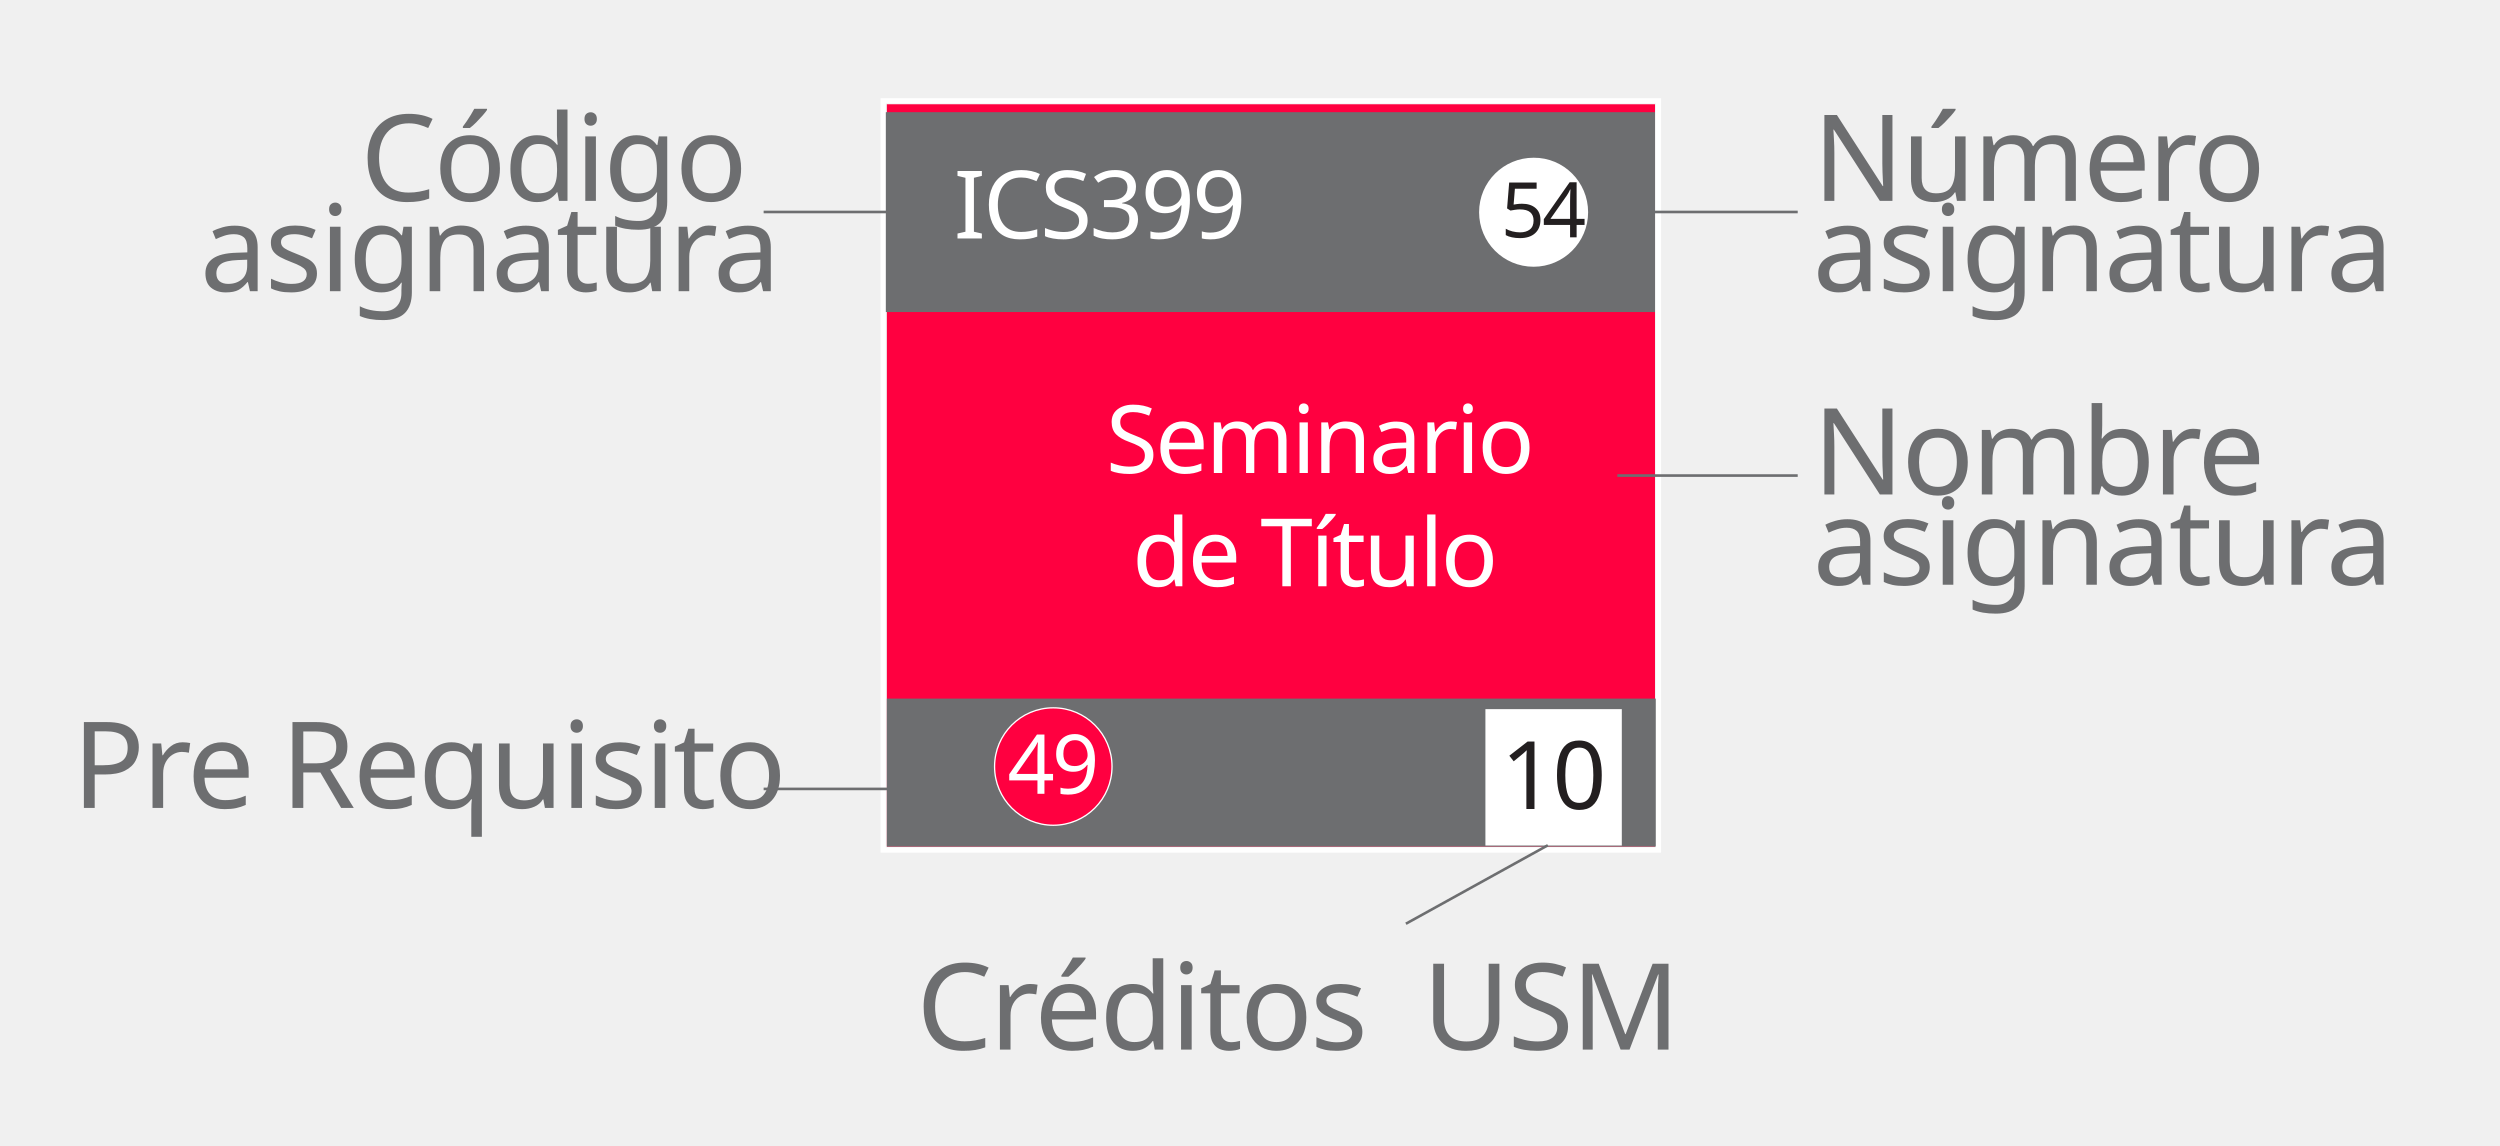
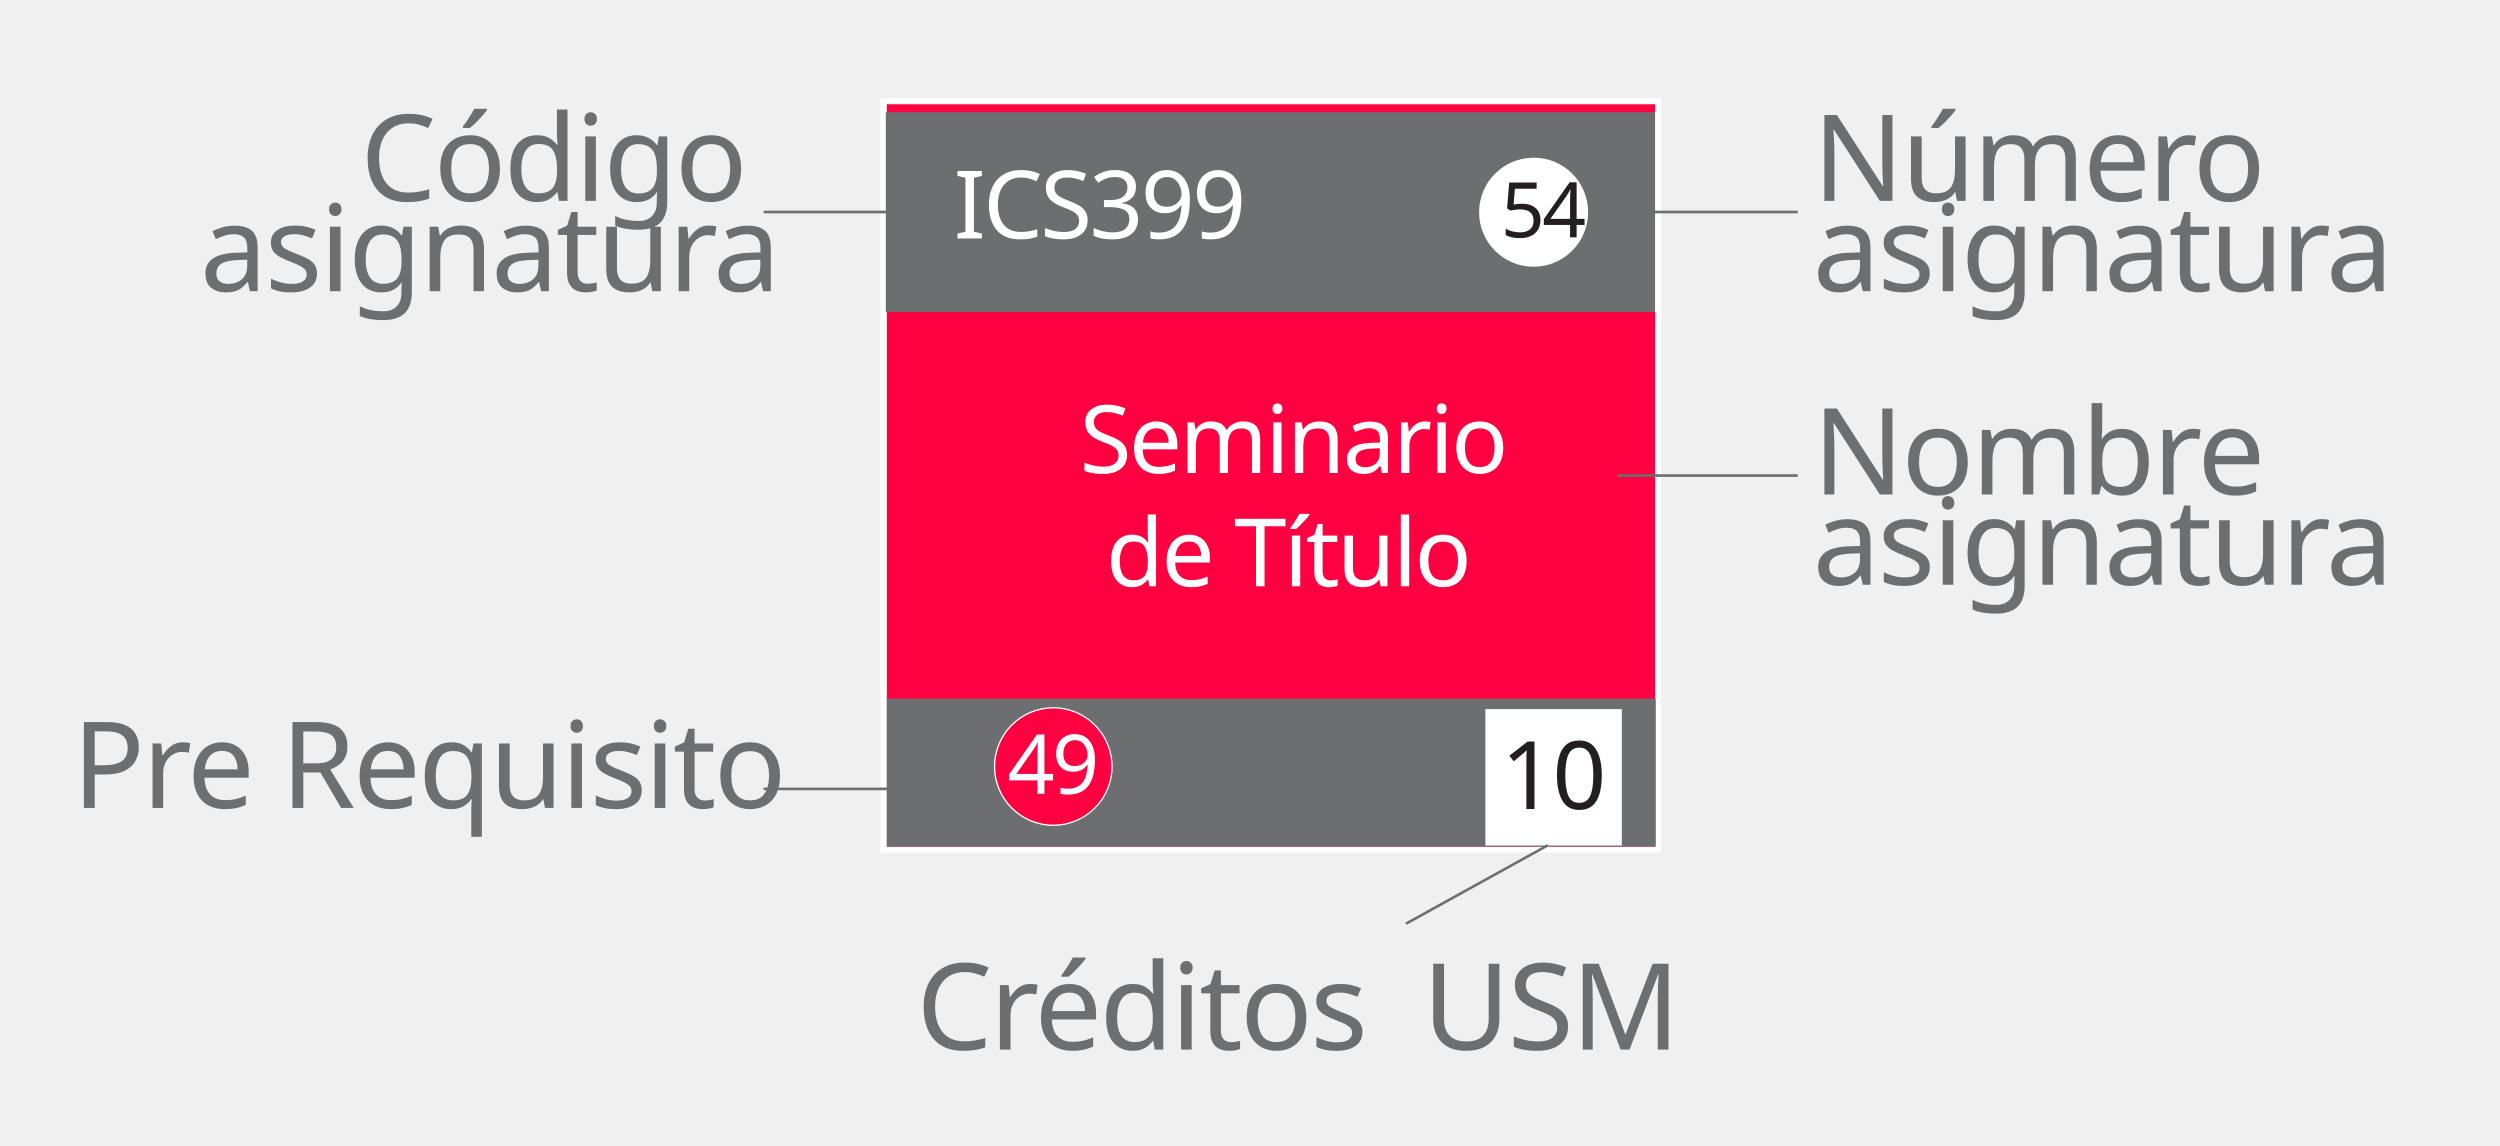
<svg xmlns="http://www.w3.org/2000/svg" version="1.1" id="Layer_1" x="0px" y="0px" viewBox="0 0 949.4 434.9" style="enable-background:new 0 0 949.4 434.9;" xml:space="preserve">
  <style type="text/css">
	.st0{fill:#FF0040;}
	.st1{fill:#6D6E70;}
	.st2{fill:#FFFFFF;}
	.st3{fill:#231F20;}
	.st4{font-family:'OpenSans-Bold';}
	.st5{font-size:29.144px;}
	.st6{letter-spacing:-1;}
	.st7{font-size:35.87px;}
	.st8{font-family:'OpenSans-Regular';}
	.st9{fill:none;stroke:#FFFFFF;stroke-width:2;stroke-miterlimit:10;}
	.st10{font-family:'OpenSans-Italic';}
	.st11{font-size:45.668px;}
	.st12{fill:none;stroke:#6D6E70;stroke-miterlimit:10;}
	.st13{fill:#FF0040;stroke:#FFFFFF;stroke-width:0.5;stroke-miterlimit:10;}
	.st14{font-size:31.325px;}
</style>
  <g>
    <rect x="336.8" y="39.6" class="st0" width="291.7" height="281.9" />
    <rect x="335.4" y="42.6" class="st1" width="293.1" height="75.9" />
    <g>
      <rect x="336.8" y="265.3" class="st1" width="293.1" height="56.2" />
    </g>
    <g>
      <g>
        <path class="st2" d="M603.1,80.6c0,11.4-9.3,20.7-20.7,20.7c-11.5,0-20.7-9.3-20.7-20.7c0-11.5,9.3-20.7,20.7-20.7     C593.8,59.8,603.1,69.1,603.1,80.6z" />
        <g>
          <text transform="matrix(1 0 0 1 570 90.134)" class="st3 st4 st5 st6">54</text>
        </g>
      </g>
      <text transform="matrix(1 0 0 1 362.1854 90.5481)" class="st2 st4 st7 st6">ICS399</text>
    </g>
    <g>
      <rect x="564.1" y="269.3" class="st2" width="51.8" height="51.8" />
      <text transform="matrix(1 0 0 1 570 307.2263)" class="st3 st4 st7 st6">10</text>
    </g>
-     <text transform="matrix(1 0 0 1 420 179.6379)">
+     <text transform="matrix(1 0 0 1 410 179.6379)">
      <tspan x="0" y="0" class="st2 st8 st7 st6">Seminario</tspan>
      <tspan x="10" y="43" class="st2 st8 st7 st6">de Título</tspan>
    </text>
    <rect x="335.4" y="38.3" class="st9" width="294.4" height="284.5" />
    <g>
      <text transform="matrix(1 0 0 1 688.3963 76.2903)">
        <tspan x="0" y="0" class="st1 st10 st11 st6">Número</tspan>
        <tspan x="0" y="34.3" class="st1 st10 st11 st6">asignatura</tspan>
      </text>
    </g>
    <line class="st12" x1="533.9" y1="350.8" x2="587.8" y2="321" />
    <line class="st12" x1="614.2" y1="80.5" x2="682.7" y2="80.5" />
    <g>
      <text transform="matrix(1 0 0 1 688.3963 187.7668)">
        <tspan x="0" y="0" class="st1 st10 st11 st6">Nombre</tspan>
        <tspan x="0" y="34.3" class="st1 st10 st11 st6">asignatura</tspan>
      </text>
    </g>
    <line class="st12" x1="614.2" y1="180.6" x2="682.7" y2="180.6" />
    <g>
      <text transform="matrix(1 0 0 1 136.8197 76.2903)">
        <tspan x="0" y="0" class="st1 st10 st11 st6">Código </tspan>
        <tspan x="-60.9" y="34.3" class="st1 st10 st11 st6">asignatura</tspan>
      </text>
    </g>
    <line class="st12" x1="290" y1="80.5" x2="358.4" y2="80.5" />
    <g>
      <text transform="matrix(1 0 0 1 27.4198 306.8254)" class="st1 st10 st11 st6">Pre Requisito</text>
    </g>
    <line class="st12" x1="290" y1="299.6" x2="358.4" y2="299.6" />
    <g>
      <text transform="matrix(1 0 0 1 347.9882 398.6091)" class="st1 st10 st11 st6">Créditos  USM</text>
    </g>
    <g>
      <ellipse class="st13" cx="400" cy="291.1" rx="22.3" ry="22.3" />
      <g>
        <text transform="matrix(1 0 0 1 382.6073 301.4504)" class="st2 st4 st14 st6">49</text>
      </g>
    </g>
  </g>
</svg>
